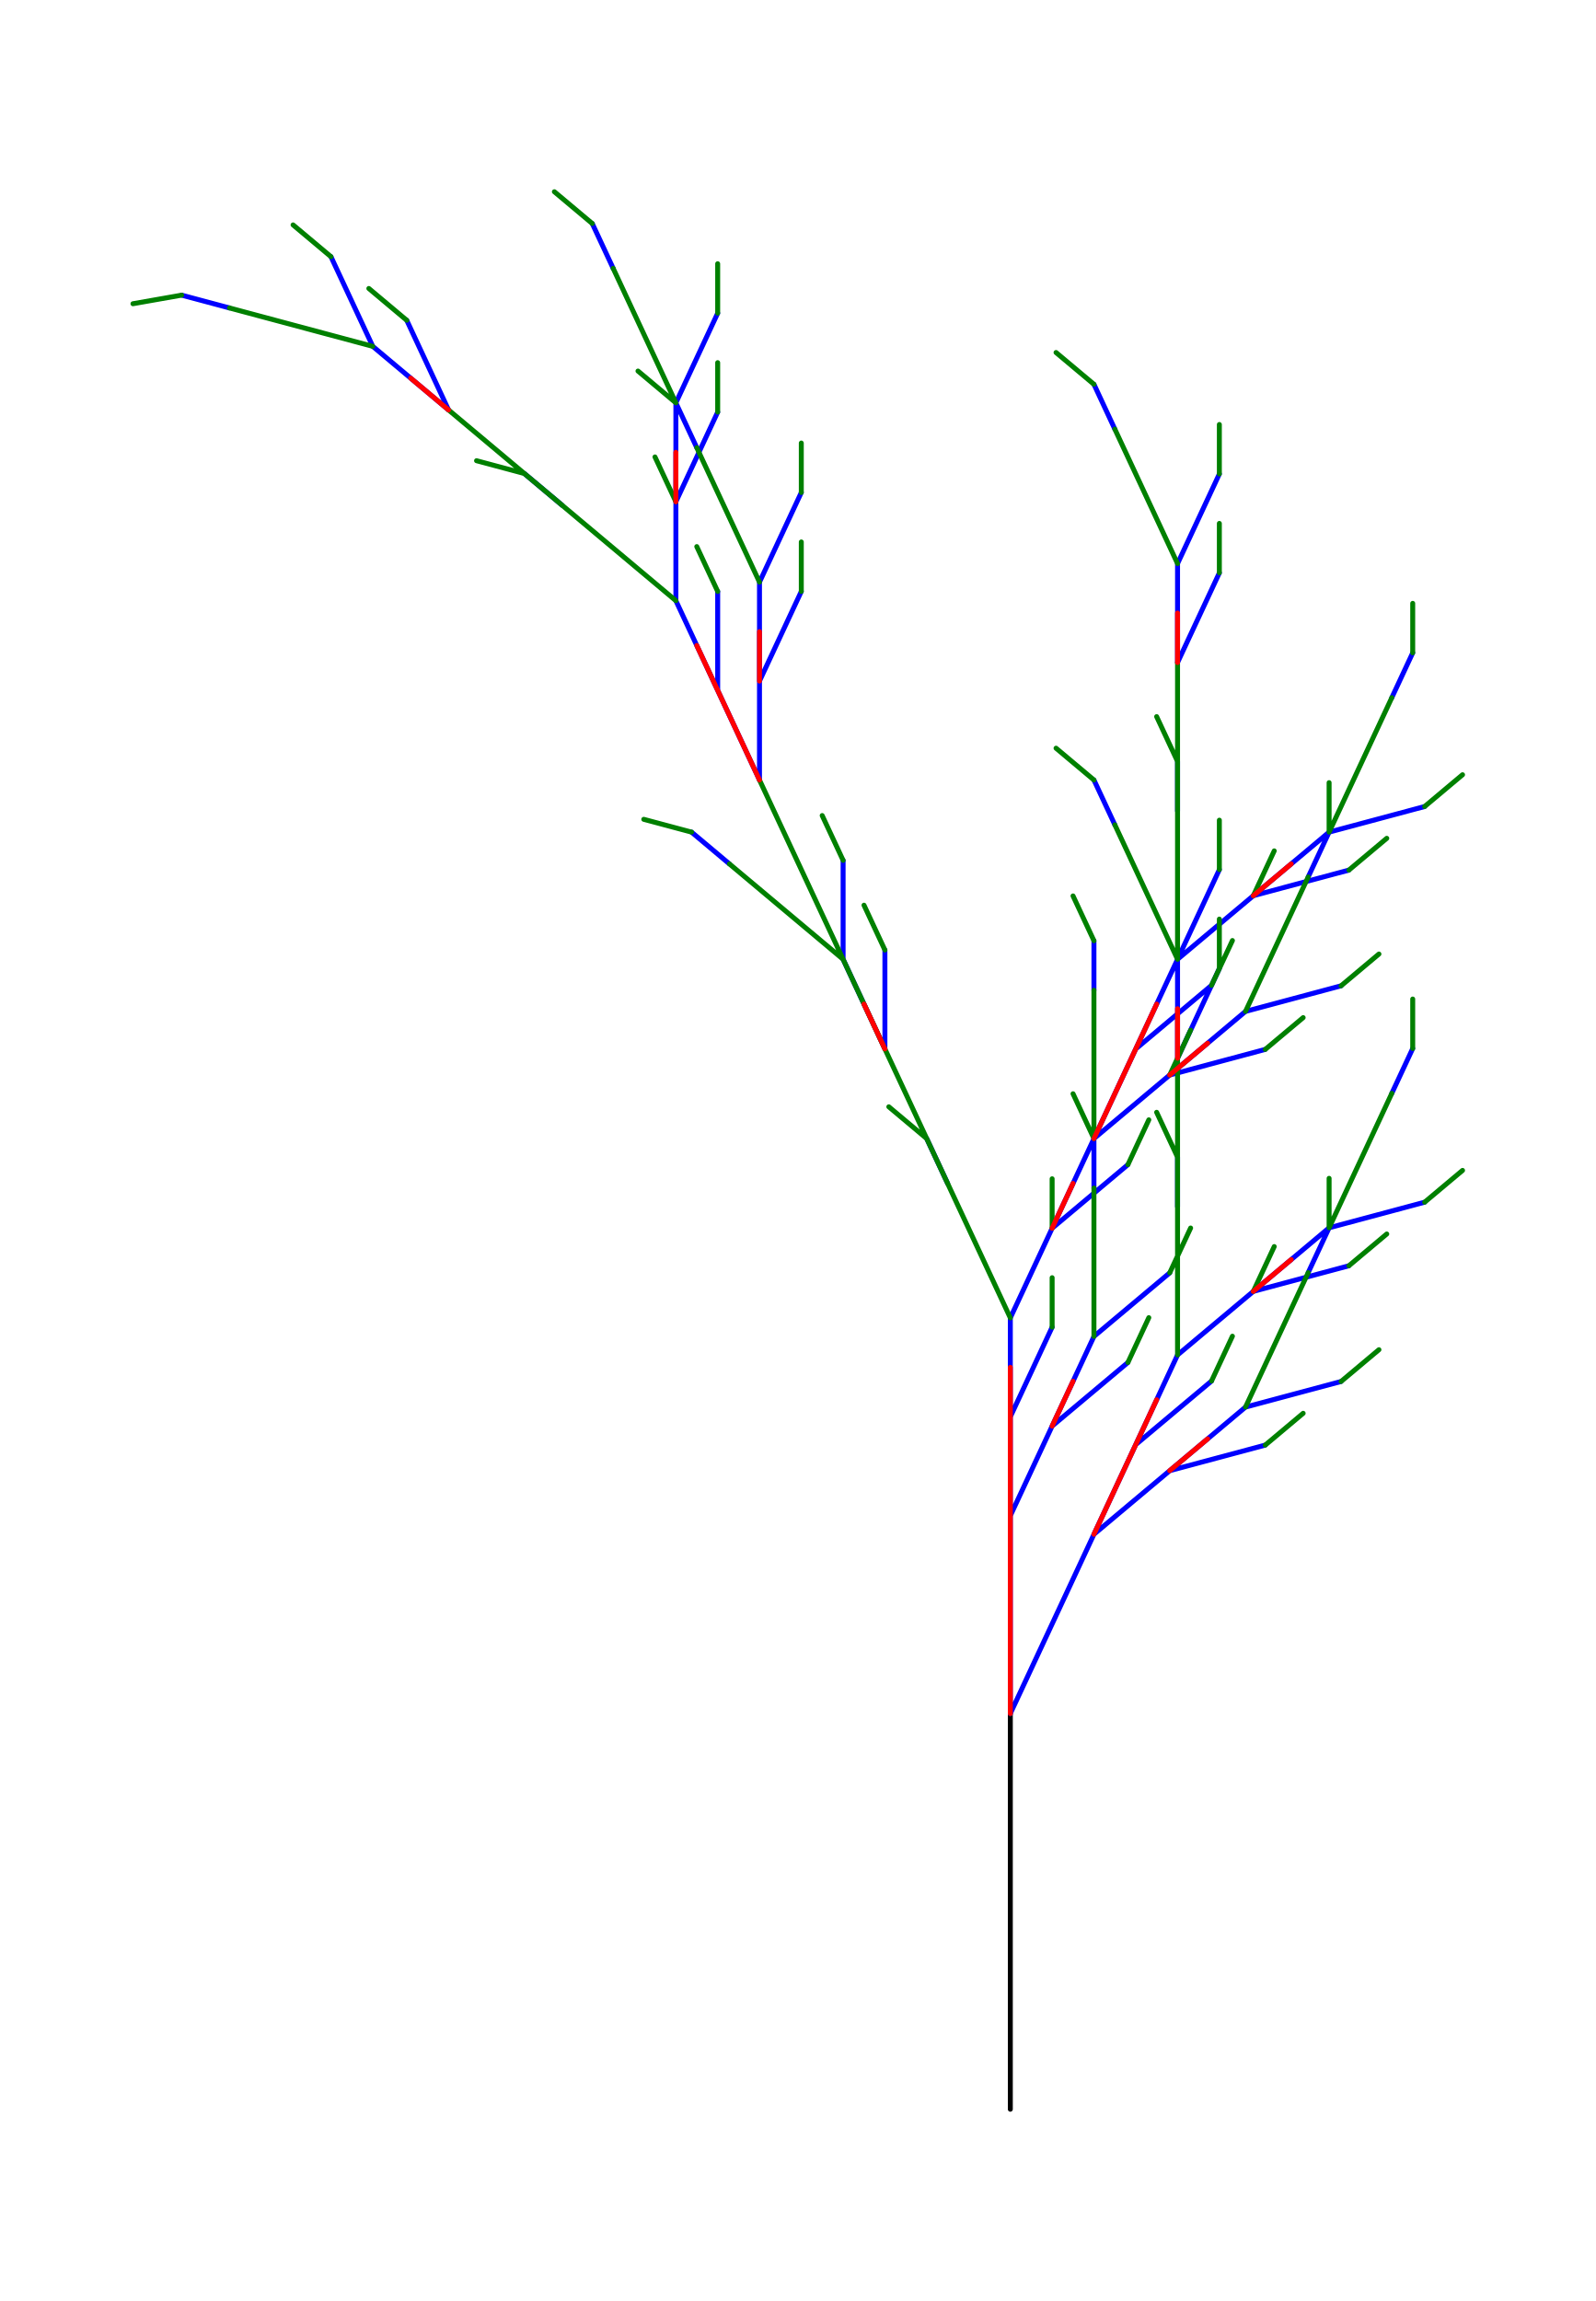
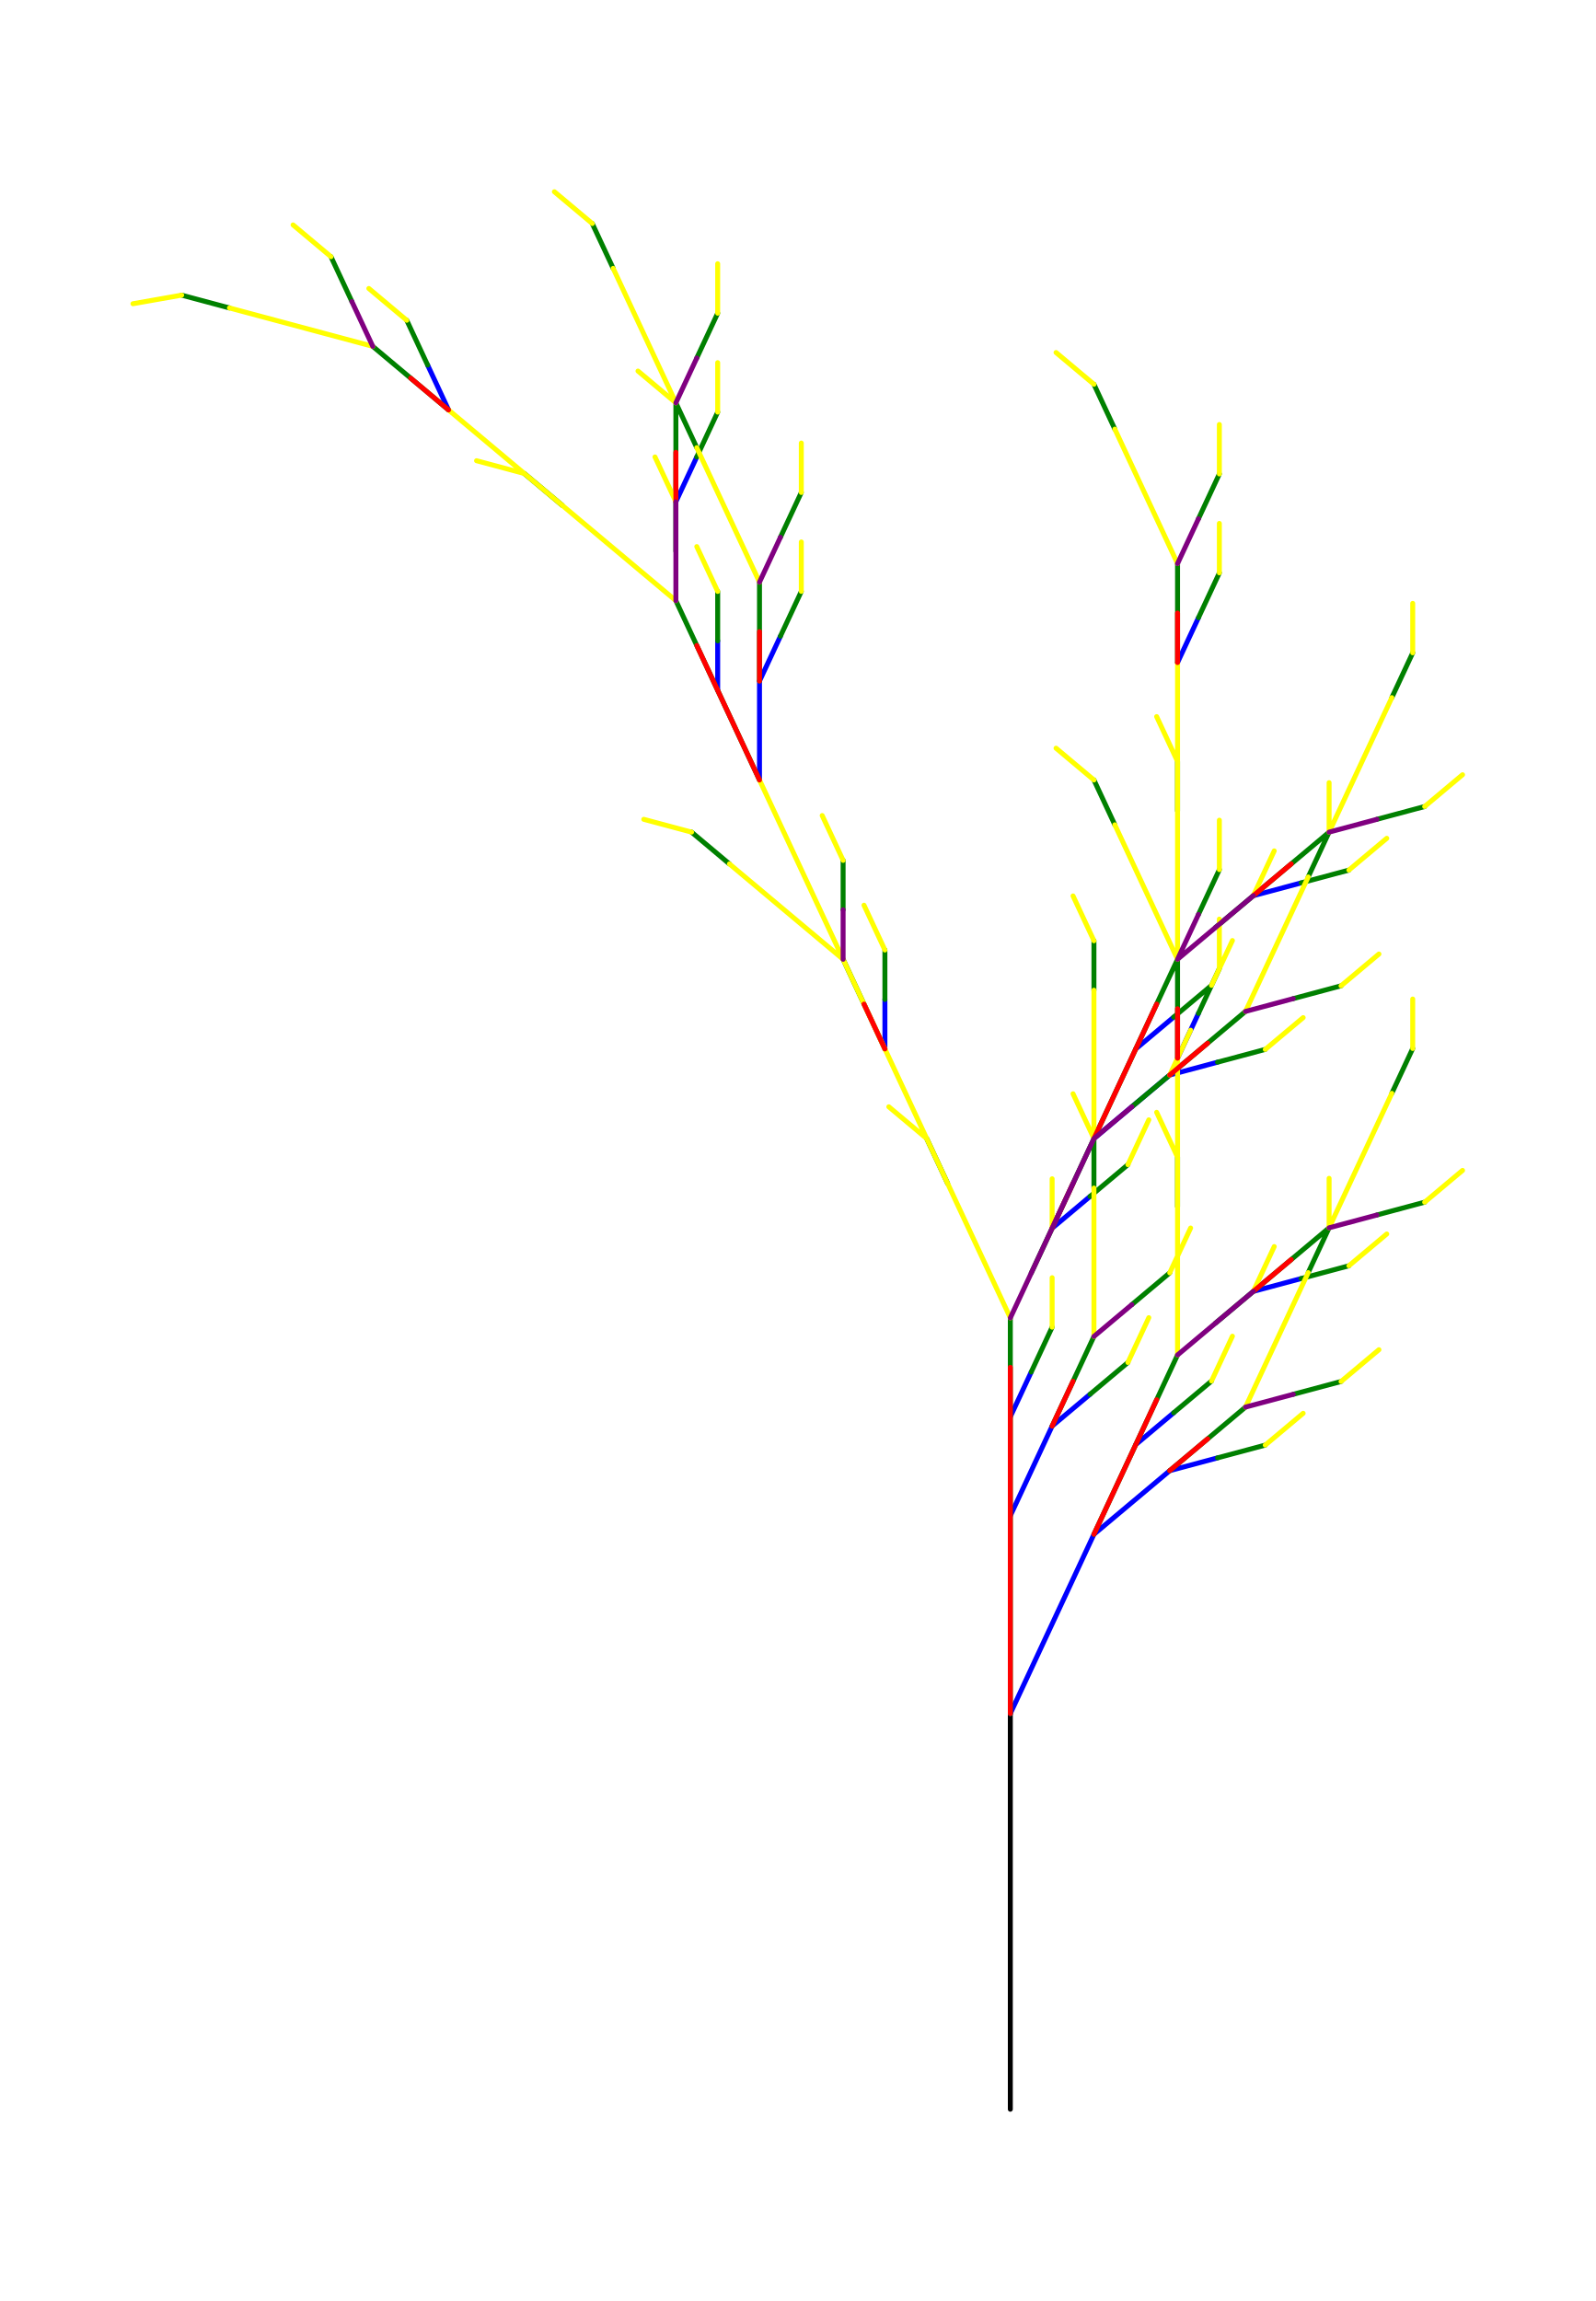
<svg xmlns="http://www.w3.org/2000/svg" viewBox="-204.269 -426.458 322.581 465.227">
  <path d="M 0.0 0.0 L 6.123233995736766E-16 -10.0 M 6.123233995736766E-16 -10.0 L 1.2246467991473533E-15 -20.0 M 1.2246467991473533E-15 -20.0 L 1.83697019872103E-15 -30.0 M 1.83697019872103E-15 -30.0 L 2.4492935982947065E-15 -40.0 M 2.4492935982947065E-15 -40.0 L 3.061616997868383E-15 -50.0 M 3.061616997868383E-15 -50.0 L 3.67394039744206E-15 -60.0 M 3.67394039744206E-15 -60.0 L 4.2862637970157365E-15 -70.0 M 4.2862637970157365E-15 -70.0 L 4.898587196589413E-15 -80.0 " fill="none" stroke="black" stroke-width="1" stroke-linecap="round" />
-   <path d="M 4.898587196589413E-15 -80.0 L 4.226 -89.063 M 4.226 -89.063 L 8.452 -98.126 M 8.452 -98.126 L 12.679 -107.189 M 12.679 -107.189 L 16.905 -116.252 M 16.905 -116.252 L 24.565 -122.68 M 24.565 -122.68 L 32.226 -129.108 M 32.226 -129.108 L 41.885 -131.696 M 41.885 -131.696 L 51.544 -134.284 M 39.886 -135.536 L 47.547 -141.964 M 32.226 -129.108 L 39.886 -135.536 M 39.886 -135.536 L 47.547 -141.964 M 60.225 -169.153 L 64.451 -178.216 M 47.547 -141.964 L 57.206 -144.552 M 57.206 -144.552 L 66.865 -147.14 M 25.357 -134.378 L 33.018 -140.806 M 33.018 -140.806 L 40.678 -147.234 M 29.583 -143.442 L 33.809 -152.505 M 25.357 -134.378 L 29.583 -143.442 M 29.583 -143.442 L 33.809 -152.505 M 33.809 -182.505 L 33.809 -192.505 M 33.809 -152.505 L 41.47 -158.932 M 41.47 -158.932 L 49.13 -165.36 M 16.905 -116.252 L 21.131 -125.315 M 21.131 -125.315 L 25.357 -134.378 M 25.357 -134.378 L 29.583 -143.442 M 29.583 -143.442 L 33.809 -152.505 M 33.809 -212.505 L 38.036 -221.568 M 38.036 -221.568 L 42.262 -230.631 M 33.809 -222.505 L 33.809 -232.505 M 33.809 -212.505 L 33.809 -222.505 M 33.809 -222.505 L 33.809 -232.505 M 21.131 -259.694 L 16.905 -268.757 M 33.809 -232.505 L 38.036 -241.568 M 38.036 -241.568 L 42.262 -250.631 M 33.809 -152.505 L 41.47 -158.932 M 41.47 -158.932 L 49.13 -165.36 M 49.13 -165.36 L 58.79 -167.949 M 58.79 -167.949 L 68.449 -170.537 M 56.791 -171.788 L 64.451 -178.216 M 49.13 -165.36 L 56.791 -171.788 M 56.791 -171.788 L 64.451 -178.216 M 77.13 -205.405 L 81.356 -214.468 M 64.451 -178.216 L 74.11 -180.804 M 74.11 -180.804 L 83.77 -183.393 M 7.34788079488412E-15 -120.0 L 4.226 -129.063 M 4.226 -129.063 L 8.452 -138.126 M 8.452 -138.126 L 16.113 -144.554 M 16.113 -144.554 L 23.773 -150.982 M 12.679 -147.189 L 16.905 -156.252 M 8.452 -138.126 L 12.679 -147.189 M 12.679 -147.189 L 16.905 -156.252 M 16.905 -186.252 L 16.905 -196.252 M 16.905 -156.252 L 24.565 -162.68 M 24.565 -162.68 L 32.226 -169.108 M 8.572527594031475E-15 -140.0 L 4.226 -149.063 M 4.226 -149.063 L 8.452 -158.126 M 9.184850993605152E-15 -150.0 L 9.797174393178829E-15 -160.0 M 8.572527594031475E-15 -140.0 L 9.184850993605152E-15 -150.0 M 9.184850993605152E-15 -150.0 L 9.797174393178829E-15 -160.0 M -12.679 -187.189 L -16.905 -196.252 M 9.797174393178829E-15 -160.0 L 4.226 -169.063 M 4.226 -169.063 L 8.452 -178.126 M 7.34788079488412E-15 -120.0 L 7.960204194457797E-15 -130.0 M 7.960204194457797E-15 -130.0 L 8.572527594031475E-15 -140.0 M 8.572527594031475E-15 -140.0 L 9.184850993605152E-15 -150.0 M 9.184850993605152E-15 -150.0 L 9.797174393178829E-15 -160.0 M -25.357 -214.378 L -25.357 -224.378 M -25.357 -224.378 L -25.357 -234.378 M -29.583 -223.442 L -33.809 -232.505 M -25.357 -214.378 L -29.583 -223.442 M -29.583 -223.442 L -33.809 -232.505 M -56.791 -251.788 L -64.451 -258.216 M -33.809 -232.505 L -33.809 -242.505 M -33.809 -242.505 L -33.809 -252.505 M 9.797174393178829E-15 -160.0 L 4.226 -169.063 M 4.226 -169.063 L 8.452 -178.126 M 8.452 -178.126 L 16.113 -184.554 M 16.113 -184.554 L 23.773 -190.982 M 12.679 -187.189 L 16.905 -196.252 M 8.452 -178.126 L 12.679 -187.189 M 12.679 -187.189 L 16.905 -196.252 M 16.905 -226.252 L 16.905 -236.252 M 16.905 -196.252 L 24.565 -202.68 M 24.565 -202.68 L 32.226 -209.108 M 4.898587196589413E-15 -80.0 L 5.5109105961630896E-15 -90.0 M 5.5109105961630896E-15 -90.0 L 6.123233995736766E-15 -100.0 M 6.123233995736766E-15 -100.0 L 6.735557395310443E-15 -110.0 M 6.735557395310443E-15 -110.0 L 7.34788079488412E-15 -120.0 M 7.34788079488412E-15 -120.0 L 7.960204194457797E-15 -130.0 M 7.960204194457797E-15 -130.0 L 8.572527594031475E-15 -140.0 M 8.572527594031475E-15 -140.0 L 9.184850993605152E-15 -150.0 M 9.184850993605152E-15 -150.0 L 9.797174393178829E-15 -160.0 M -50.714 -268.757 L -50.714 -278.757 M -50.714 -278.757 L -50.714 -288.757 M -50.714 -288.757 L -46.488 -297.82 M -46.488 -297.82 L -42.262 -306.883 M -50.714 -298.757 L -50.714 -308.757 M -50.714 -288.757 L -50.714 -298.757 M -50.714 -298.757 L -50.714 -308.757 M -63.393 -335.946 L -67.619 -345.009 M -50.714 -308.757 L -46.488 -317.82 M -46.488 -317.82 L -42.262 -326.883 M -59.167 -286.883 L -59.167 -296.883 M -59.167 -296.883 L -59.167 -306.883 M -63.393 -295.946 L -67.619 -305.009 M -59.167 -286.883 L -63.393 -295.946 M -63.393 -295.946 L -67.619 -305.009 M -90.6 -324.293 L -98.261 -330.721 M -67.619 -305.009 L -67.619 -315.009 M -67.619 -315.009 L -67.619 -325.009 M -50.714 -268.757 L -54.94 -277.82 M -54.94 -277.82 L -59.167 -286.883 M -59.167 -286.883 L -63.393 -295.946 M -63.393 -295.946 L -67.619 -305.009 M -113.582 -343.577 L -117.808 -352.64 M -117.808 -352.64 L -122.034 -361.703 M -121.242 -350.004 L -128.902 -356.432 M -113.582 -343.577 L -121.242 -350.004 M -121.242 -350.004 L -128.902 -356.432 M -157.88 -364.197 L -167.54 -366.785 M -128.902 -356.432 L -133.129 -365.495 M -133.129 -365.495 L -137.355 -374.558 M -67.619 -305.009 L -67.619 -315.009 M -67.619 -315.009 L -67.619 -325.009 M -67.619 -325.009 L -63.393 -334.072 M -63.393 -334.072 L -59.167 -343.135 M -67.619 -335.009 L -67.619 -345.009 M -67.619 -325.009 L -67.619 -335.009 M -67.619 -335.009 L -67.619 -345.009 M -80.297 -372.198 L -84.524 -381.262 M -67.619 -345.009 L -63.393 -354.072 M -63.393 -354.072 L -59.167 -363.135 M 9.797174393178829E-15 -160.0 L 4.226 -169.063 M 4.226 -169.063 L 8.452 -178.126 M 8.452 -178.126 L 12.679 -187.189 M 12.679 -187.189 L 16.905 -196.252 M 16.905 -196.252 L 24.565 -202.68 M 24.565 -202.68 L 32.226 -209.108 M 32.226 -209.108 L 41.885 -211.696 M 41.885 -211.696 L 51.544 -214.284 M 39.886 -215.536 L 47.547 -221.964 M 32.226 -209.108 L 39.886 -215.536 M 39.886 -215.536 L 47.547 -221.964 M 60.225 -249.153 L 64.451 -258.216 M 47.547 -221.964 L 57.206 -224.552 M 57.206 -224.552 L 66.865 -227.14 M 25.357 -214.378 L 33.018 -220.806 M 33.018 -220.806 L 40.678 -227.234 M 29.583 -223.442 L 33.809 -232.505 M 25.357 -214.378 L 29.583 -223.442 M 29.583 -223.442 L 33.809 -232.505 M 33.809 -262.505 L 33.809 -272.505 M 33.809 -232.505 L 41.47 -238.932 M 41.47 -238.932 L 49.13 -245.36 M 16.905 -196.252 L 21.131 -205.315 M 21.131 -205.315 L 25.357 -214.378 M 25.357 -214.378 L 29.583 -223.442 M 29.583 -223.442 L 33.809 -232.505 M 33.809 -292.505 L 38.036 -301.568 M 38.036 -301.568 L 42.262 -310.631 M 33.809 -302.505 L 33.809 -312.505 M 33.809 -292.505 L 33.809 -302.505 M 33.809 -302.505 L 33.809 -312.505 M 21.131 -339.694 L 16.905 -348.757 M 33.809 -312.505 L 38.036 -321.568 M 38.036 -321.568 L 42.262 -330.631 M 33.809 -232.505 L 41.47 -238.932 M 41.47 -238.932 L 49.13 -245.36 M 49.13 -245.36 L 58.79 -247.949 M 58.79 -247.949 L 68.449 -250.537 M 56.791 -251.788 L 64.451 -258.216 M 49.13 -245.36 L 56.791 -251.788 M 56.791 -251.788 L 64.451 -258.216 M 77.13 -285.405 L 81.356 -294.468 M 64.451 -258.216 L 74.11 -260.804 M 74.11 -260.804 L 83.77 -263.393 " fill="none" stroke="blue" stroke-width="1" stroke-linecap="round" />
-   <path d="M 51.544 -134.284 L 59.205 -140.712 M 47.547 -141.964 L 51.773 -151.027 M 47.547 -141.964 L 51.773 -151.027 M 51.773 -151.027 L 55.999 -160.09 M 55.999 -160.09 L 60.225 -169.153 M 64.451 -178.216 L 64.451 -188.216 M 66.865 -147.14 L 74.525 -153.568 M 40.678 -147.234 L 44.904 -156.297 M 33.809 -152.505 L 33.809 -162.505 M 33.809 -152.505 L 33.809 -162.505 M 33.809 -162.505 L 33.809 -172.505 M 33.809 -172.505 L 33.809 -182.505 M 33.809 -192.505 L 29.583 -201.568 M 49.13 -165.36 L 53.357 -174.423 M 33.809 -152.505 L 33.809 -162.505 M 33.809 -162.505 L 33.809 -172.505 M 33.809 -172.505 L 33.809 -182.505 M 33.809 -182.505 L 33.809 -192.505 M 33.809 -192.505 L 33.809 -202.505 M 33.809 -202.505 L 33.809 -212.505 M 42.262 -230.631 L 42.262 -240.631 M 33.809 -232.505 L 29.583 -241.568 M 33.809 -232.505 L 29.583 -241.568 M 29.583 -241.568 L 25.357 -250.631 M 25.357 -250.631 L 21.131 -259.694 M 16.905 -268.757 L 9.244 -275.185 M 42.262 -250.631 L 42.262 -260.631 M 68.449 -170.537 L 76.109 -176.965 M 64.451 -178.216 L 68.677 -187.279 M 64.451 -178.216 L 68.677 -187.279 M 68.677 -187.279 L 72.904 -196.342 M 72.904 -196.342 L 77.13 -205.405 M 81.356 -214.468 L 81.356 -224.468 M 83.77 -183.393 L 91.43 -189.82 M 23.773 -150.982 L 27.999 -160.045 M 16.905 -156.252 L 16.905 -166.252 M 16.905 -156.252 L 16.905 -166.252 M 16.905 -166.252 L 16.905 -176.252 M 16.905 -176.252 L 16.905 -186.252 M 16.905 -196.252 L 12.679 -205.315 M 32.226 -169.108 L 36.452 -178.171 M 8.452 -158.126 L 8.452 -168.126 M 9.797174393178829E-15 -160.0 L -4.226 -169.063 M 9.797174393178829E-15 -160.0 L -4.226 -169.063 M -4.226 -169.063 L -8.452 -178.126 M -8.452 -178.126 L -12.679 -187.189 M -16.905 -196.252 L -24.565 -202.68 M 8.452 -178.126 L 8.452 -188.126 M 9.797174393178829E-15 -160.0 L -4.226 -169.063 M -4.226 -169.063 L -8.452 -178.126 M -8.452 -178.126 L -12.679 -187.189 M -12.679 -187.189 L -16.905 -196.252 M -16.905 -196.252 L -21.131 -205.315 M -21.131 -205.315 L -25.357 -214.378 M -25.357 -234.378 L -29.583 -243.442 M -33.809 -232.505 L -41.47 -238.932 M -33.809 -232.505 L -41.47 -238.932 M -41.47 -238.932 L -49.13 -245.36 M -49.13 -245.36 L -56.791 -251.788 M -64.451 -258.216 L -74.11 -260.804 M -33.809 -252.505 L -38.036 -261.568 M 23.773 -190.982 L 27.999 -200.045 M 16.905 -196.252 L 16.905 -206.252 M 16.905 -196.252 L 16.905 -206.252 M 16.905 -206.252 L 16.905 -216.252 M 16.905 -216.252 L 16.905 -226.252 M 16.905 -236.252 L 12.679 -245.315 M 32.226 -209.108 L 36.452 -218.171 M 9.797174393178829E-15 -160.0 L -4.226 -169.063 M -4.226 -169.063 L -8.452 -178.126 M -8.452 -178.126 L -12.679 -187.189 M -12.679 -187.189 L -16.905 -196.252 M -16.905 -196.252 L -21.131 -205.315 M -21.131 -205.315 L -25.357 -214.378 M -25.357 -214.378 L -29.583 -223.442 M -29.583 -223.442 L -33.809 -232.505 M -33.809 -232.505 L -38.036 -241.568 M -38.036 -241.568 L -42.262 -250.631 M -42.262 -250.631 L -46.488 -259.694 M -46.488 -259.694 L -50.714 -268.757 M -42.262 -306.883 L -42.262 -316.883 M -50.714 -308.757 L -54.94 -317.82 M -50.714 -308.757 L -54.94 -317.82 M -54.94 -317.82 L -59.167 -326.883 M -59.167 -326.883 L -63.393 -335.946 M -67.619 -345.009 L -75.279 -351.437 M -42.262 -326.883 L -42.262 -336.883 M -59.167 -306.883 L -63.393 -315.946 M -67.619 -305.009 L -75.279 -311.437 M -67.619 -305.009 L -75.279 -311.437 M -75.279 -311.437 L -82.94 -317.865 M -82.94 -317.865 L -90.6 -324.293 M -98.261 -330.721 L -107.92 -333.309 M -67.619 -325.009 L -71.845 -334.072 M -67.619 -305.009 L -75.279 -311.437 M -75.279 -311.437 L -82.94 -317.865 M -82.94 -317.865 L -90.6 -324.293 M -90.6 -324.293 L -98.261 -330.721 M -98.261 -330.721 L -105.921 -337.149 M -105.921 -337.149 L -113.582 -343.577 M -122.034 -361.703 L -129.694 -368.131 M -128.902 -356.432 L -138.562 -359.02 M -128.902 -356.432 L -138.562 -359.02 M -138.562 -359.02 L -148.221 -361.609 M -148.221 -361.609 L -157.88 -364.197 M -167.54 -366.785 L -177.388 -365.049 M -137.355 -374.558 L -145.015 -380.986 M -59.167 -343.135 L -59.167 -353.135 M -67.619 -345.009 L -71.845 -354.072 M -67.619 -345.009 L -71.845 -354.072 M -71.845 -354.072 L -76.071 -363.135 M -76.071 -363.135 L -80.297 -372.198 M -84.524 -381.262 L -92.184 -387.689 M -59.167 -363.135 L -59.167 -373.135 M 51.544 -214.284 L 59.205 -220.712 M 47.547 -221.964 L 51.773 -231.027 M 47.547 -221.964 L 51.773 -231.027 M 51.773 -231.027 L 55.999 -240.09 M 55.999 -240.09 L 60.225 -249.153 M 64.451 -258.216 L 64.451 -268.216 M 66.865 -227.14 L 74.525 -233.568 M 40.678 -227.234 L 44.904 -236.297 M 33.809 -232.505 L 33.809 -242.505 M 33.809 -232.505 L 33.809 -242.505 M 33.809 -242.505 L 33.809 -252.505 M 33.809 -252.505 L 33.809 -262.505 M 33.809 -272.505 L 29.583 -281.568 M 49.13 -245.36 L 53.357 -254.423 M 33.809 -232.505 L 33.809 -242.505 M 33.809 -242.505 L 33.809 -252.505 M 33.809 -252.505 L 33.809 -262.505 M 33.809 -262.505 L 33.809 -272.505 M 33.809 -272.505 L 33.809 -282.505 M 33.809 -282.505 L 33.809 -292.505 M 42.262 -310.631 L 42.262 -320.631 M 33.809 -312.505 L 29.583 -321.568 M 33.809 -312.505 L 29.583 -321.568 M 29.583 -321.568 L 25.357 -330.631 M 25.357 -330.631 L 21.131 -339.694 M 16.905 -348.757 L 9.244 -355.185 M 42.262 -330.631 L 42.262 -340.631 M 68.449 -250.537 L 76.109 -256.965 M 64.451 -258.216 L 68.677 -267.279 M 64.451 -258.216 L 68.677 -267.279 M 68.677 -267.279 L 72.904 -276.342 M 72.904 -276.342 L 77.13 -285.405 M 81.356 -294.468 L 81.356 -304.468 M 83.77 -263.393 L 91.43 -269.82 " fill="none" stroke="green" stroke-width="1" stroke-linecap="round" />
+   <path d="M 4.898587196589413E-15 -80.0 L 4.226 -89.063 M 4.226 -89.063 L 8.452 -98.126 M 8.452 -98.126 L 12.679 -107.189 M 12.679 -107.189 L 16.905 -116.252 M 16.905 -116.252 L 24.565 -122.68 M 24.565 -122.68 L 32.226 -129.108 M 32.226 -129.108 L 41.885 -131.696 M 25.357 -134.378 L 33.018 -140.806 M 33.809 -212.505 L 38.036 -221.568 M 49.13 -165.36 L 58.79 -167.949 M 7.34788079488412E-15 -120.0 L 4.226 -129.063 M 4.226 -129.063 L 8.452 -138.126 M 8.452 -138.126 L 16.113 -144.554 M 8.572527594031475E-15 -140.0 L 4.226 -149.063 M -25.357 -214.378 L -25.357 -224.378 M 8.452 -178.126 L 16.113 -184.554 M -50.714 -268.757 L -50.714 -278.757 M -50.714 -278.757 L -50.714 -288.757 M -50.714 -288.757 L -46.488 -297.82 M -59.167 -286.883 L -59.167 -296.883 M -113.582 -343.577 L -117.808 -352.64 M -67.619 -325.009 L -63.393 -334.072 M 16.905 -196.252 L 24.565 -202.68 M 24.565 -202.68 L 32.226 -209.108 M 32.226 -209.108 L 41.885 -211.696 M 25.357 -214.378 L 33.018 -220.806 M 33.809 -292.505 L 38.036 -301.568 M 49.13 -245.36 L 58.79 -247.949 " fill="none" stroke="blue" stroke-width="1" stroke-linecap="round" />
+   <path d="M 41.885 -131.696 L 51.544 -134.284 M 39.886 -135.536 L 47.547 -141.964 M 32.226 -129.108 L 39.886 -135.536 M 39.886 -135.536 L 47.547 -141.964 M 60.225 -169.153 L 64.451 -178.216 M 57.206 -144.552 L 66.865 -147.14 M 33.018 -140.806 L 40.678 -147.234 M 29.583 -143.442 L 33.809 -152.505 M 25.357 -134.378 L 29.583 -143.442 M 29.583 -143.442 L 33.809 -152.505 M 33.809 -182.505 L 33.809 -192.505 M 41.47 -158.932 L 49.13 -165.36 M 16.905 -116.252 L 21.131 -125.315 M 21.131 -125.315 L 25.357 -134.378 M 25.357 -134.378 L 29.583 -143.442 M 29.583 -143.442 L 33.809 -152.505 M 38.036 -221.568 L 42.262 -230.631 M 33.809 -222.505 L 33.809 -232.505 M 33.809 -212.505 L 33.809 -222.505 M 33.809 -222.505 L 33.809 -232.505 M 21.131 -259.694 L 16.905 -268.757 M 38.036 -241.568 L 42.262 -250.631 M 58.79 -167.949 L 68.449 -170.537 M 56.791 -171.788 L 64.451 -178.216 M 49.13 -165.36 L 56.791 -171.788 M 56.791 -171.788 L 64.451 -178.216 M 77.13 -205.405 L 81.356 -214.468 M 74.11 -180.804 L 83.77 -183.393 M 16.113 -144.554 L 23.773 -150.982 M 12.679 -147.189 L 16.905 -156.252 M 8.452 -138.126 L 12.679 -147.189 M 12.679 -147.189 L 16.905 -156.252 M 16.905 -186.252 L 16.905 -196.252 M 24.565 -162.68 L 32.226 -169.108 M 4.226 -149.063 L 8.452 -158.126 M 9.184850993605152E-15 -150.0 L 9.797174393178829E-15 -160.0 M 8.572527594031475E-15 -140.0 L 9.184850993605152E-15 -150.0 M 9.184850993605152E-15 -150.0 L 9.797174393178829E-15 -160.0 M -12.679 -187.189 L -16.905 -196.252 M 4.226 -169.063 L 8.452 -178.126 M 7.34788079488412E-15 -120.0 L 7.960204194457797E-15 -130.0 M 7.960204194457797E-15 -130.0 L 8.572527594031475E-15 -140.0 M 8.572527594031475E-15 -140.0 L 9.184850993605152E-15 -150.0 M 9.184850993605152E-15 -150.0 L 9.797174393178829E-15 -160.0 M -25.357 -224.378 L -25.357 -234.378 M -29.583 -223.442 L -33.809 -232.505 M -25.357 -214.378 L -29.583 -223.442 M -29.583 -223.442 L -33.809 -232.505 M -56.791 -251.788 L -64.451 -258.216 M -33.809 -242.505 L -33.809 -252.505 M 16.113 -184.554 L 23.773 -190.982 M 12.679 -187.189 L 16.905 -196.252 M 8.452 -178.126 L 12.679 -187.189 M 12.679 -187.189 L 16.905 -196.252 M 16.905 -226.252 L 16.905 -236.252 M 24.565 -202.68 L 32.226 -209.108 M 4.898587196589413E-15 -80.0 L 5.5109105961630896E-15 -90.0 M 5.5109105961630896E-15 -90.0 L 6.123233995736766E-15 -100.0 M 6.123233995736766E-15 -100.0 L 6.735557395310443E-15 -110.0 M 6.735557395310443E-15 -110.0 L 7.34788079488412E-15 -120.0 M 7.34788079488412E-15 -120.0 L 7.960204194457797E-15 -130.0 M 7.960204194457797E-15 -130.0 L 8.572527594031475E-15 -140.0 M 8.572527594031475E-15 -140.0 L 9.184850993605152E-15 -150.0 M 9.184850993605152E-15 -150.0 L 9.797174393178829E-15 -160.0 M -46.488 -297.82 L -42.262 -306.883 M -50.714 -298.757 L -50.714 -308.757 M -50.714 -288.757 L -50.714 -298.757 M -50.714 -298.757 L -50.714 -308.757 M -63.393 -335.946 L -67.619 -345.009 M -46.488 -317.82 L -42.262 -326.883 M -59.167 -296.883 L -59.167 -306.883 M -63.393 -295.946 L -67.619 -305.009 M -59.167 -286.883 L -63.393 -295.946 M -63.393 -295.946 L -67.619 -305.009 M -90.6 -324.293 L -98.261 -330.721 M -67.619 -315.009 L -67.619 -325.009 M -50.714 -268.757 L -54.94 -277.82 M -54.94 -277.82 L -59.167 -286.883 M -59.167 -286.883 L -63.393 -295.946 M -63.393 -295.946 L -67.619 -305.009 M -117.808 -352.64 L -122.034 -361.703 M -121.242 -350.004 L -128.902 -356.432 M -113.582 -343.577 L -121.242 -350.004 M -121.242 -350.004 L -128.902 -356.432 M -157.88 -364.197 L -167.54 -366.785 M -133.129 -365.495 L -137.355 -374.558 M -63.393 -334.072 L -59.167 -343.135 M -67.619 -335.009 L -67.619 -345.009 M -67.619 -325.009 L -67.619 -335.009 M -67.619 -335.009 L -67.619 -345.009 M -80.297 -372.198 L -84.524 -381.262 M -63.393 -354.072 L -59.167 -363.135 M 41.885 -211.696 L 51.544 -214.284 M 39.886 -215.536 L 47.547 -221.964 M 32.226 -209.108 L 39.886 -215.536 M 39.886 -215.536 L 47.547 -221.964 M 60.225 -249.153 L 64.451 -258.216 M 57.206 -224.552 L 66.865 -227.14 M 33.018 -220.806 L 40.678 -227.234 M 29.583 -223.442 L 33.809 -232.505 M 25.357 -214.378 L 29.583 -223.442 M 29.583 -223.442 L 33.809 -232.505 M 33.809 -262.505 L 33.809 -272.505 M 41.47 -238.932 L 49.13 -245.36 M 16.905 -196.252 L 21.131 -205.315 M 21.131 -205.315 L 25.357 -214.378 M 25.357 -214.378 L 29.583 -223.442 M 29.583 -223.442 L 33.809 -232.505 M 38.036 -301.568 L 42.262 -310.631 M 33.809 -302.505 L 33.809 -312.505 M 33.809 -292.505 L 33.809 -302.505 M 33.809 -302.505 L 33.809 -312.505 M 21.131 -339.694 L 16.905 -348.757 M 38.036 -321.568 L 42.262 -330.631 M 58.79 -247.949 L 68.449 -250.537 M 56.791 -251.788 L 64.451 -258.216 M 49.13 -245.36 L 56.791 -251.788 M 56.791 -251.788 L 64.451 -258.216 M 77.13 -285.405 L 81.356 -294.468 M 74.11 -260.804 L 83.77 -263.393 " fill="none" stroke="green" stroke-width="1" stroke-linecap="round" />
+   <path d="M 51.544 -134.284 L 59.205 -140.712 M 47.547 -141.964 L 51.773 -151.027 M 47.547 -141.964 L 51.773 -151.027 M 51.773 -151.027 L 55.999 -160.09 M 55.999 -160.09 L 60.225 -169.153 M 64.451 -178.216 L 64.451 -188.216 M 66.865 -147.14 L 74.525 -153.568 M 40.678 -147.234 L 44.904 -156.297 M 33.809 -152.505 L 33.809 -162.505 M 33.809 -152.505 L 33.809 -162.505 M 33.809 -162.505 L 33.809 -172.505 M 33.809 -172.505 L 33.809 -182.505 M 33.809 -192.505 L 29.583 -201.568 M 49.13 -165.36 L 53.357 -174.423 M 33.809 -152.505 L 33.809 -162.505 M 33.809 -162.505 L 33.809 -172.505 M 33.809 -172.505 L 33.809 -182.505 M 33.809 -182.505 L 33.809 -192.505 M 33.809 -192.505 L 33.809 -202.505 M 33.809 -202.505 L 33.809 -212.505 M 42.262 -230.631 L 42.262 -240.631 M 33.809 -232.505 L 29.583 -241.568 M 33.809 -232.505 L 29.583 -241.568 M 29.583 -241.568 L 25.357 -250.631 M 25.357 -250.631 L 21.131 -259.694 M 16.905 -268.757 L 9.244 -275.185 M 42.262 -250.631 L 42.262 -260.631 M 68.449 -170.537 L 76.109 -176.965 M 64.451 -178.216 L 68.677 -187.279 M 64.451 -178.216 L 68.677 -187.279 M 68.677 -187.279 L 72.904 -196.342 M 72.904 -196.342 L 77.13 -205.405 M 81.356 -214.468 L 81.356 -224.468 M 83.77 -183.393 L 91.43 -189.82 M 23.773 -150.982 L 27.999 -160.045 M 16.905 -156.252 L 16.905 -166.252 M 16.905 -156.252 L 16.905 -166.252 M 16.905 -166.252 L 16.905 -176.252 M 16.905 -176.252 L 16.905 -186.252 M 16.905 -196.252 L 12.679 -205.315 M 32.226 -169.108 L 36.452 -178.171 M 8.452 -158.126 L 8.452 -168.126 M 9.797174393178829E-15 -160.0 L -4.226 -169.063 M 9.797174393178829E-15 -160.0 L -4.226 -169.063 M -4.226 -169.063 L -8.452 -178.126 M -8.452 -178.126 L -12.679 -187.189 M -16.905 -196.252 L -24.565 -202.68 M 8.452 -178.126 L 8.452 -188.126 M 9.797174393178829E-15 -160.0 L -4.226 -169.063 M -4.226 -169.063 L -8.452 -178.126 M -8.452 -178.126 L -12.679 -187.189 M -12.679 -187.189 L -16.905 -196.252 M -16.905 -196.252 L -21.131 -205.315 M -21.131 -205.315 L -25.357 -214.378 M -25.357 -234.378 L -29.583 -243.442 M -33.809 -232.505 L -41.47 -238.932 M -33.809 -232.505 L -41.47 -238.932 M -41.47 -238.932 L -49.13 -245.36 M -49.13 -245.36 L -56.791 -251.788 M -64.451 -258.216 L -74.11 -260.804 M -33.809 -252.505 L -38.036 -261.568 M 23.773 -190.982 L 27.999 -200.045 M 16.905 -196.252 L 16.905 -206.252 M 16.905 -196.252 L 16.905 -206.252 M 16.905 -206.252 L 16.905 -216.252 M 16.905 -216.252 L 16.905 -226.252 M 16.905 -236.252 L 12.679 -245.315 M 32.226 -209.108 L 36.452 -218.171 M 9.797174393178829E-15 -160.0 L -4.226 -169.063 M -4.226 -169.063 L -8.452 -178.126 M -8.452 -178.126 L -12.679 -187.189 M -12.679 -187.189 L -16.905 -196.252 M -16.905 -196.252 L -21.131 -205.315 M -21.131 -205.315 L -25.357 -214.378 M -25.357 -214.378 L -29.583 -223.442 M -29.583 -223.442 L -33.809 -232.505 M -33.809 -232.505 L -38.036 -241.568 M -38.036 -241.568 L -42.262 -250.631 M -42.262 -250.631 L -46.488 -259.694 M -46.488 -259.694 L -50.714 -268.757 M -42.262 -306.883 L -42.262 -316.883 M -50.714 -308.757 L -54.94 -317.82 M -50.714 -308.757 L -54.94 -317.82 M -54.94 -317.82 L -59.167 -326.883 M -59.167 -326.883 L -63.393 -335.946 M -67.619 -345.009 L -75.279 -351.437 M -42.262 -326.883 L -42.262 -336.883 M -59.167 -306.883 L -63.393 -315.946 M -67.619 -305.009 L -75.279 -311.437 M -67.619 -305.009 L -75.279 -311.437 M -75.279 -311.437 L -82.94 -317.865 M -82.94 -317.865 L -90.6 -324.293 M -98.261 -330.721 L -107.92 -333.309 M -67.619 -325.009 L -71.845 -334.072 M -67.619 -305.009 L -75.279 -311.437 M -75.279 -311.437 L -82.94 -317.865 M -82.94 -317.865 L -90.6 -324.293 M -90.6 -324.293 L -98.261 -330.721 M -98.261 -330.721 L -105.921 -337.149 M -105.921 -337.149 L -113.582 -343.577 M -122.034 -361.703 L -129.694 -368.131 M -128.902 -356.432 L -138.562 -359.02 M -128.902 -356.432 L -138.562 -359.02 M -138.562 -359.02 L -148.221 -361.609 M -148.221 -361.609 L -157.88 -364.197 M -167.54 -366.785 L -177.388 -365.049 M -137.355 -374.558 L -145.015 -380.986 M -59.167 -343.135 L -59.167 -353.135 M -67.619 -345.009 L -71.845 -354.072 M -67.619 -345.009 L -71.845 -354.072 M -71.845 -354.072 L -76.071 -363.135 M -76.071 -363.135 L -80.297 -372.198 M -84.524 -381.262 L -92.184 -387.689 M -59.167 -363.135 L -59.167 -373.135 M 51.544 -214.284 L 59.205 -220.712 M 47.547 -221.964 L 51.773 -231.027 M 47.547 -221.964 L 51.773 -231.027 M 51.773 -231.027 L 55.999 -240.09 M 55.999 -240.09 L 60.225 -249.153 M 64.451 -258.216 L 64.451 -268.216 M 66.865 -227.14 L 74.525 -233.568 M 40.678 -227.234 L 44.904 -236.297 M 33.809 -232.505 L 33.809 -242.505 M 33.809 -232.505 L 33.809 -242.505 M 33.809 -242.505 L 33.809 -252.505 M 33.809 -252.505 L 33.809 -262.505 M 33.809 -272.505 L 29.583 -281.568 M 49.13 -245.36 L 53.357 -254.423 M 33.809 -232.505 L 33.809 -242.505 M 33.809 -242.505 L 33.809 -252.505 M 33.809 -252.505 L 33.809 -262.505 M 33.809 -262.505 L 33.809 -272.505 M 33.809 -272.505 L 33.809 -282.505 M 33.809 -282.505 L 33.809 -292.505 M 42.262 -310.631 L 42.262 -320.631 M 33.809 -312.505 L 29.583 -321.568 M 33.809 -312.505 L 29.583 -321.568 M 29.583 -321.568 L 25.357 -330.631 M 25.357 -330.631 L 21.131 -339.694 M 16.905 -348.757 L 9.244 -355.185 M 42.262 -330.631 L 42.262 -340.631 M 68.449 -250.537 L 76.109 -256.965 M 64.451 -258.216 L 68.677 -267.279 M 64.451 -258.216 L 68.677 -267.279 M 68.677 -267.279 L 72.904 -276.342 M 72.904 -276.342 L 77.13 -285.405 M 81.356 -294.468 L 81.356 -304.468 M 83.77 -263.393 L 91.43 -269.82 " fill="none" stroke="yellow" stroke-width="1" stroke-linecap="round" />
  <path d="M 32.226 -129.108 L 39.886 -135.536 M 16.905 -116.252 L 21.131 -125.315 M 21.131 -125.315 L 25.357 -134.378 M 25.357 -134.378 L 29.583 -143.442 M 33.809 -212.505 L 33.809 -222.505 M 49.13 -165.36 L 56.791 -171.788 M 4.898587196589413E-15 -80.0 L 5.5109105961630896E-15 -90.0 M 5.5109105961630896E-15 -90.0 L 6.123233995736766E-15 -100.0 M 6.123233995736766E-15 -100.0 L 6.735557395310443E-15 -110.0 M 6.735557395310443E-15 -110.0 L 7.34788079488412E-15 -120.0 M 8.452 -138.126 L 12.679 -147.189 M 7.34788079488412E-15 -120.0 L 7.960204194457797E-15 -130.0 M 7.960204194457797E-15 -130.0 L 8.572527594031475E-15 -140.0 M 8.572527594031475E-15 -140.0 L 9.184850993605152E-15 -150.0 M -25.357 -214.378 L -29.583 -223.442 M 8.452 -178.126 L 12.679 -187.189 M -50.714 -288.757 L -50.714 -298.757 M -50.714 -268.757 L -54.94 -277.82 M -54.94 -277.82 L -59.167 -286.883 M -59.167 -286.883 L -63.393 -295.946 M -113.582 -343.577 L -121.242 -350.004 M -67.619 -325.009 L -67.619 -335.009 M 32.226 -209.108 L 39.886 -215.536 M 16.905 -196.252 L 21.131 -205.315 M 21.131 -205.315 L 25.357 -214.378 M 25.357 -214.378 L 29.583 -223.442 M 33.809 -292.505 L 33.809 -302.505 M 49.13 -245.36 L 56.791 -251.788 " fill="none" stroke="red" stroke-width="1" stroke-linecap="round" />
+   <path d="M 47.547 -141.964 L 57.206 -144.552 M 33.809 -152.505 L 41.47 -158.932 M 33.809 -232.505 L 38.036 -241.568 M 33.809 -152.505 L 41.47 -158.932 M 41.47 -158.932 L 49.13 -165.36 M 64.451 -178.216 L 74.11 -180.804 M 16.905 -156.252 L 24.565 -162.68 M 9.797174393178829E-15 -160.0 L 4.226 -169.063 M -33.809 -232.505 L -33.809 -242.505 M 9.797174393178829E-15 -160.0 L 4.226 -169.063 M 4.226 -169.063 L 8.452 -178.126 M 16.905 -196.252 L 24.565 -202.68 M -50.714 -308.757 L -46.488 -317.82 M -67.619 -305.009 L -67.619 -315.009 M -128.902 -356.432 L -133.129 -365.495 M -67.619 -305.009 L -67.619 -315.009 M -67.619 -315.009 L -67.619 -325.009 M -67.619 -345.009 L -63.393 -354.072 M 9.797174393178829E-15 -160.0 L 4.226 -169.063 M 4.226 -169.063 L 8.452 -178.126 M 8.452 -178.126 L 12.679 -187.189 M 12.679 -187.189 L 16.905 -196.252 M 47.547 -221.964 L 57.206 -224.552 M 33.809 -232.505 L 41.47 -238.932 M 33.809 -312.505 L 38.036 -321.568 M 33.809 -232.505 L 41.47 -238.932 M 41.47 -238.932 L 49.13 -245.36 M 64.451 -258.216 L 74.11 -260.804 " fill="none" stroke="purple" stroke-width="1" stroke-linecap="round" />
</svg>
